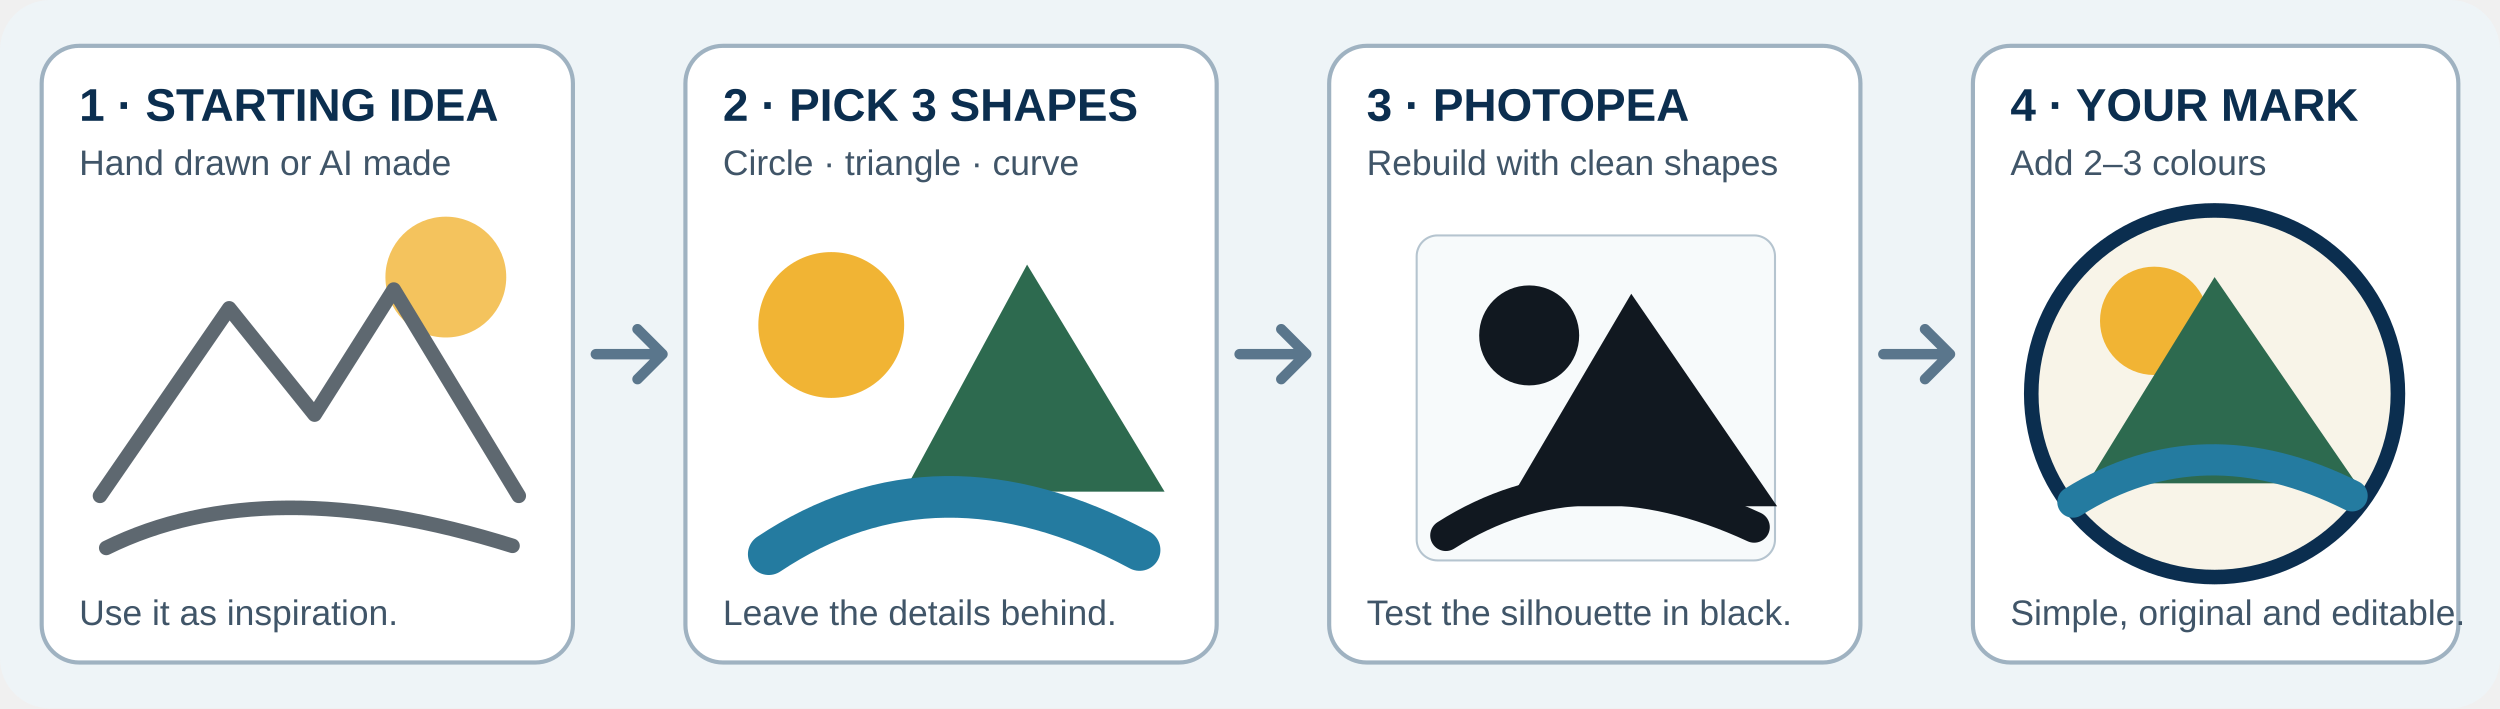
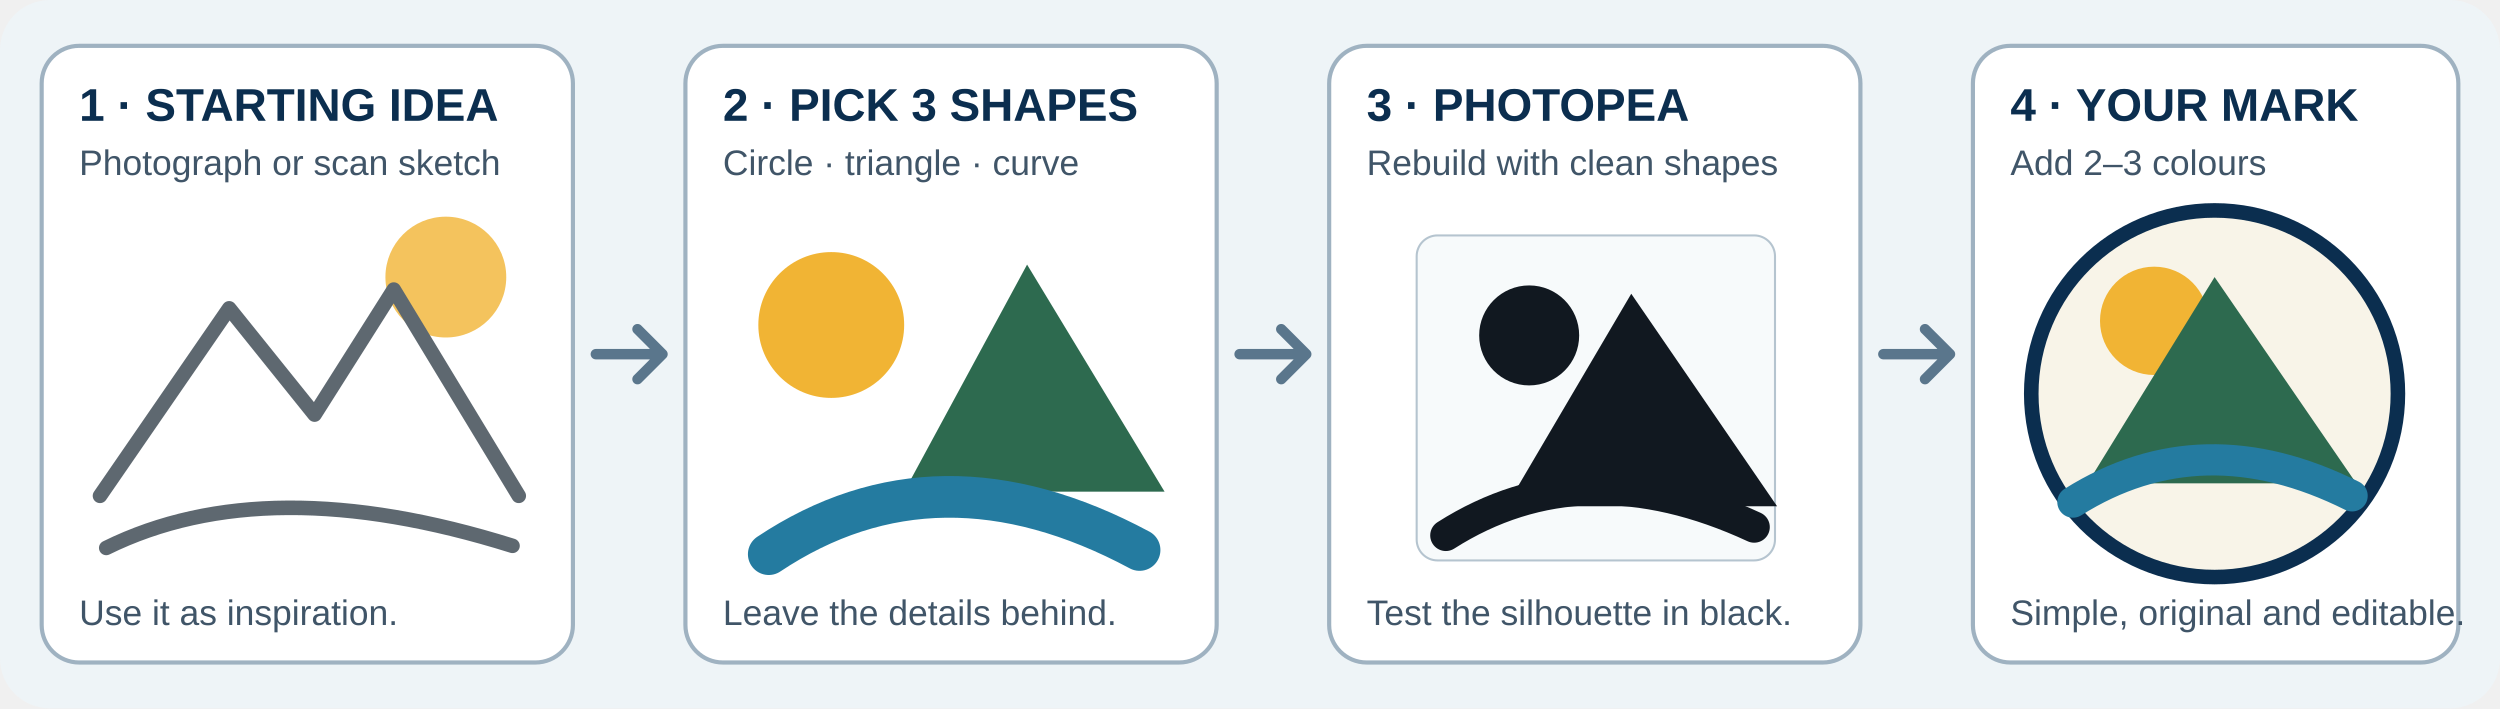
<svg xmlns="http://www.w3.org/2000/svg" viewBox="0 0 1200 340" role="img" aria-labelledby="title desc">
  <rect width="1200" height="340" rx="24" fill="#eef4f7" />
  <style>
    .label{font:700 22px 'Source Sans 3',Arial,sans-serif;fill:#0b2e4f}
    .small{font:500 17px 'Source Sans 3',Arial,sans-serif;fill:#405568}
    .panel{fill:#fff;stroke:#9fb2c1;stroke-width:2}
    .arrow{fill:none;stroke:#5a768c;stroke-width:5;stroke-linecap:round;stroke-linejoin:round}
    .sketch{fill:none;stroke:#5e6870;stroke-width:7;stroke-linecap:round;stroke-linejoin:round}
  </style>
  <g transform="translate(20 22)">
    <rect class="panel" width="255" height="296" rx="18" />
    <text class="label" x="18" y="36">1 · STARTING IDEA</text>
-     <text class="small" x="18" y="62">Hand drawn or AI made</text>
+     <text class="small" x="18" y="62">Photograph or scan sketch</text>
    <circle cx="194" cy="111" r="29" fill="#f1b434" opacity=".8" />
    <path class="sketch" d="M28 216 L90 126 L131 177 L169 117 L229 216" />
    <path class="sketch" d="M31 241 Q108 203 226 240" />
    <text class="small" x="18" y="278">Use it as inspiration.</text>
  </g>
  <path class="arrow" d="M286 170h32m-12-12 12 12-12 12" />
  <g transform="translate(329 22)">
    <rect class="panel" width="255" height="296" rx="18" />
    <text class="label" x="18" y="36">2 · PICK 3 SHAPES</text>
    <text class="small" x="18" y="62">Circle · triangle · curve</text>
    <circle cx="70" cy="134" r="35" fill="#f1b434" />
    <path d="M105 214 164 105l66 109z" fill="#2d6a4f" />
    <path d="M40 244 Q121 190 218 242" fill="none" stroke="#247ba0" stroke-width="20" stroke-linecap="round" />
    <text class="small" x="18" y="278">Leave the details behind.</text>
  </g>
  <path class="arrow" d="M595 170h32m-12-12 12 12-12 12" />
  <g transform="translate(638 22)">
    <rect class="panel" width="255" height="296" rx="18" />
    <text class="label" x="18" y="36">3 · PHOTOPEA</text>
    <text class="small" x="18" y="62">Rebuild with clean shapes</text>
    <rect x="42" y="91" width="172" height="156" rx="10" fill="#f7fafb" stroke="#b5c4cf" />
    <circle cx="96" cy="139" r="24" fill="#111820" />
    <path d="M85 221 145 119l70 102z" fill="#111820" />
    <path d="M56 235 Q122 193 204 231" fill="none" stroke="#111820" stroke-width="15" stroke-linecap="round" />
    <text class="small" x="18" y="278">Test the silhouette in black.</text>
  </g>
  <path class="arrow" d="M904 170h32m-12-12 12 12-12 12" />
  <g transform="translate(947 22)">
    <rect class="panel" width="233" height="296" rx="18" />
    <text class="label" x="18" y="36">4 · YOUR MARK</text>
    <text class="small" x="18" y="62">Add 2–3 colours</text>
    <circle cx="116" cy="167" r="88" fill="#f8f4e8" stroke="#0b2e4f" stroke-width="7" />
    <circle cx="87" cy="132" r="26" fill="#f1b434" />
    <path d="M55 210 116 111l68 99z" fill="#2d6a4f" />
    <path d="M48 219 Q110 180 182 216" fill="none" stroke="#247ba0" stroke-width="15" stroke-linecap="round" />
    <text class="small" x="18" y="278">Simple, original and editable.</text>
  </g>
</svg>
